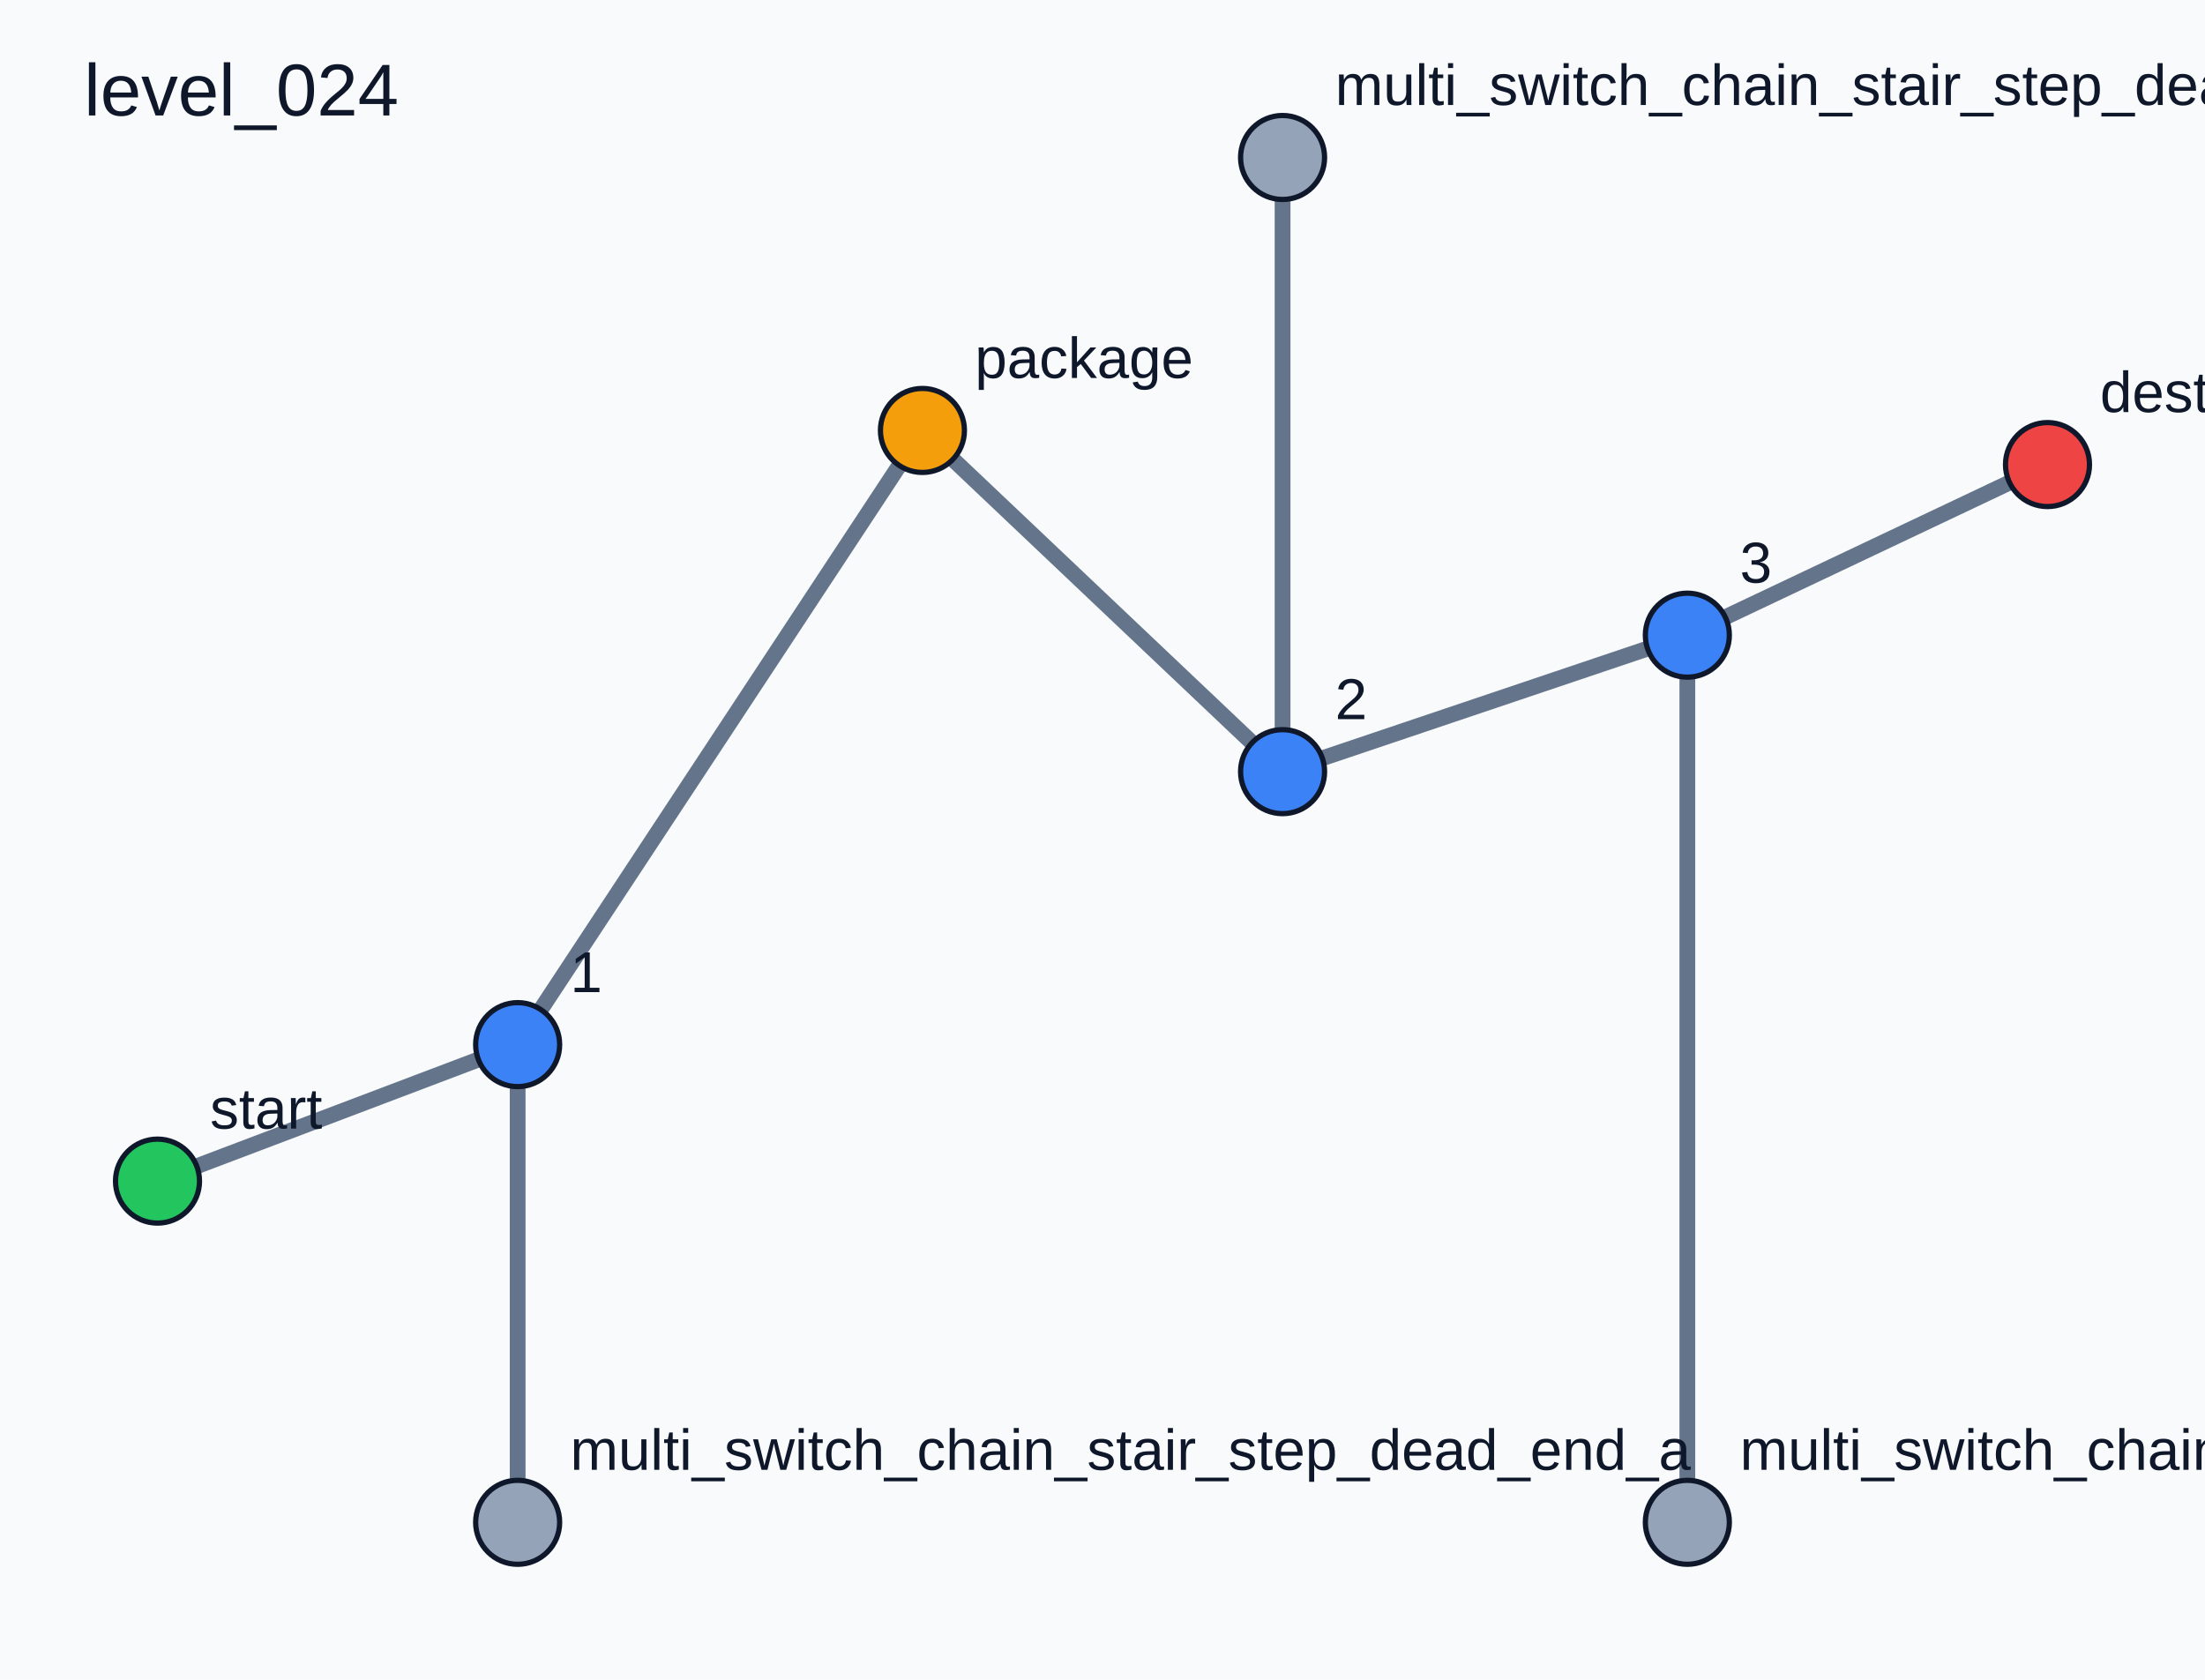
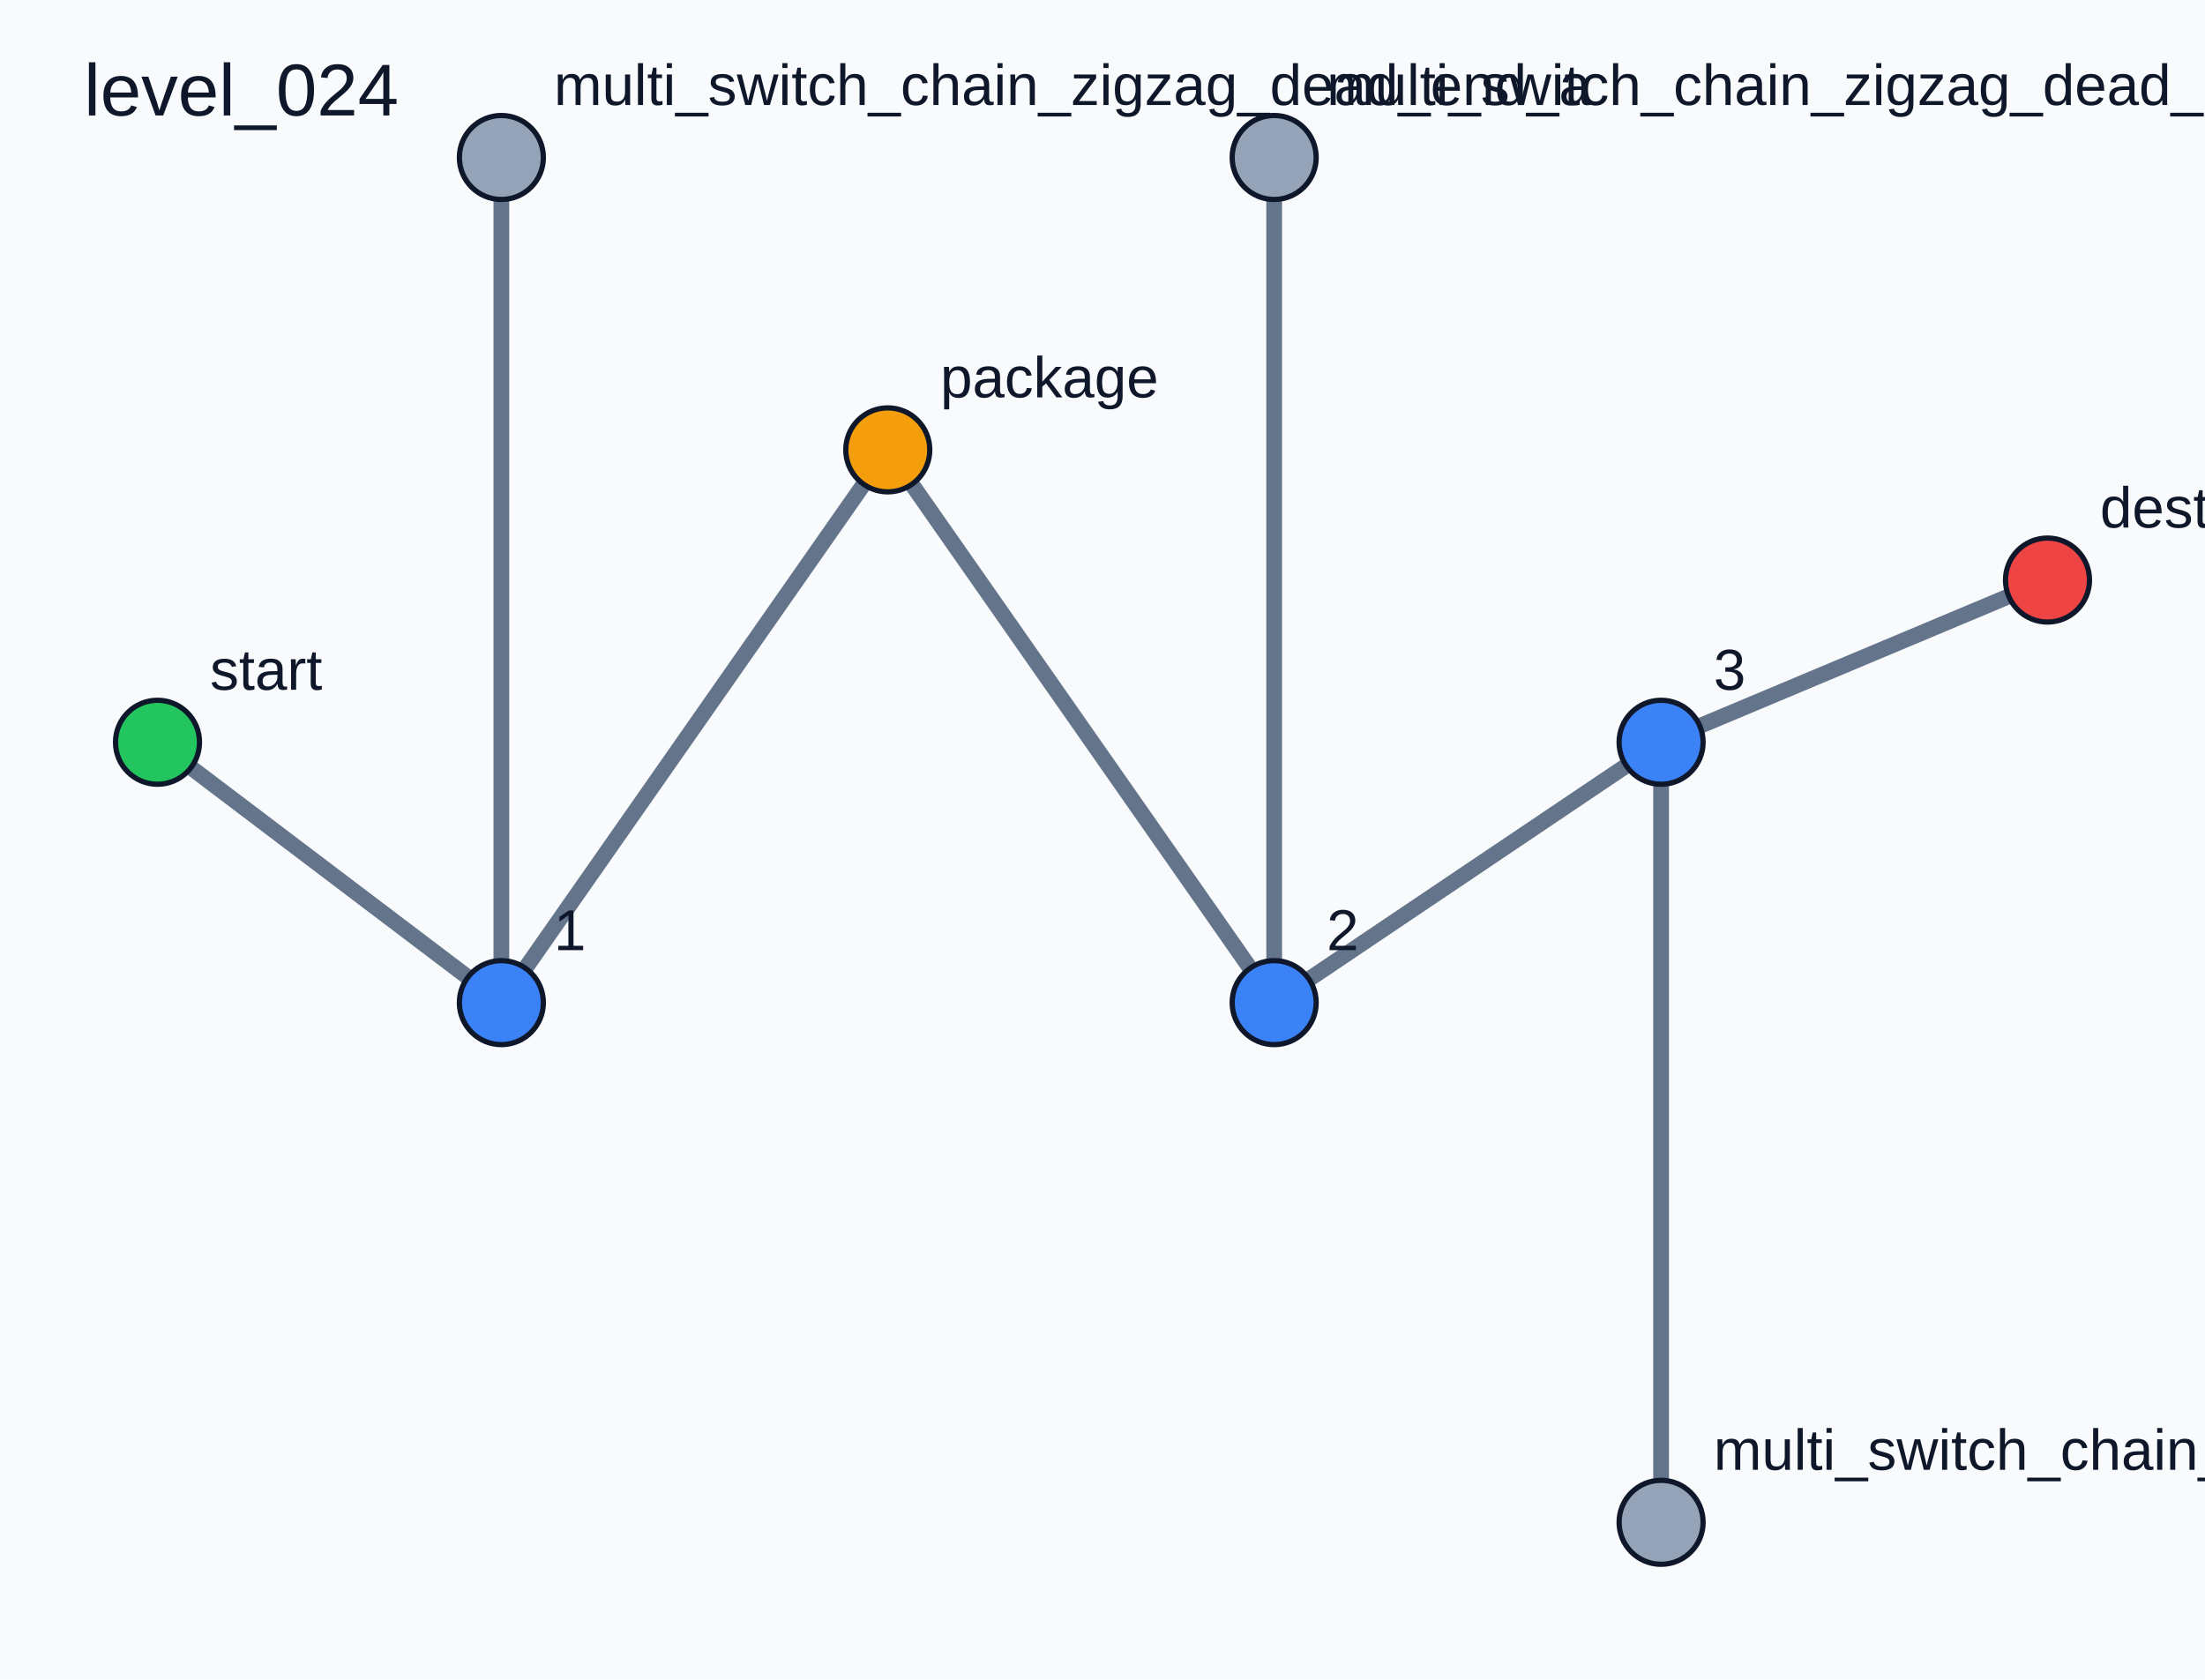
<svg xmlns="http://www.w3.org/2000/svg" width="420" height="320" viewBox="0 0 420 320">
  <rect width="100%" height="100%" fill="#f8fafc" />
  <text x="16" y="22" font-family="Arial" font-size="14" fill="#0f172a">level_024</text>
-   <line x1="30.0" y1="225.0" x2="98.6" y2="199.0" stroke="#64748b" stroke-width="3" />
-   <line x1="98.6" y1="199.0" x2="98.6" y2="290.0" stroke="#64748b" stroke-width="3" />
-   <line x1="98.6" y1="199.0" x2="175.7" y2="82.0" stroke="#64748b" stroke-width="3" />
-   <line x1="175.7" y1="82.0" x2="244.3" y2="147.0" stroke="#64748b" stroke-width="3" />
-   <line x1="244.3" y1="147.0" x2="244.3" y2="30.0" stroke="#64748b" stroke-width="3" />
-   <line x1="244.3" y1="147.0" x2="321.4" y2="121.0" stroke="#64748b" stroke-width="3" />
-   <line x1="321.4" y1="121.0" x2="321.4" y2="290.0" stroke="#64748b" stroke-width="3" />
-   <line x1="321.4" y1="121.0" x2="390.0" y2="88.5" stroke="#64748b" stroke-width="3" />
-   <circle cx="30.0" cy="225.0" r="8" fill="#22c55e" stroke="#0f172a" stroke-width="1" />
-   <text x="40.0" y="215.0" font-family="Arial" font-size="11" fill="#0f172a">start</text>
-   <circle cx="98.6" cy="199.0" r="8" fill="#3b82f6" stroke="#0f172a" stroke-width="1" />
-   <text x="108.6" y="189.0" font-family="Arial" font-size="11" fill="#0f172a">1</text>
-   <circle cx="175.7" cy="82.0" r="8" fill="#f59e0b" stroke="#0f172a" stroke-width="1" />
-   <text x="185.7" y="72.0" font-family="Arial" font-size="11" fill="#0f172a">package</text>
-   <circle cx="244.3" cy="147.0" r="8" fill="#3b82f6" stroke="#0f172a" stroke-width="1" />
-   <text x="254.3" y="137.0" font-family="Arial" font-size="11" fill="#0f172a">2</text>
-   <circle cx="321.4" cy="121.0" r="8" fill="#3b82f6" stroke="#0f172a" stroke-width="1" />
-   <text x="331.4" y="111.0" font-family="Arial" font-size="11" fill="#0f172a">3</text>
-   <circle cx="390.0" cy="88.5" r="8" fill="#ef4444" stroke="#0f172a" stroke-width="1" />
-   <text x="400.0" y="78.5" font-family="Arial" font-size="11" fill="#0f172a">destination</text>
-   <circle cx="98.6" cy="290.0" r="8" fill="#94a3b8" stroke="#0f172a" stroke-width="1" />
-   <text x="108.6" y="280.0" font-family="Arial" font-size="11" fill="#0f172a">multi_switch_chain_stair_step_dead_end_a</text>
-   <circle cx="244.3" cy="30.0" r="8" fill="#94a3b8" stroke="#0f172a" stroke-width="1" />
-   <text x="254.3" y="20.0" font-family="Arial" font-size="11" fill="#0f172a">multi_switch_chain_stair_step_dead_end_b</text>
-   <circle cx="321.4" cy="290.0" r="8" fill="#94a3b8" stroke="#0f172a" stroke-width="1" />
-   <text x="331.4" y="280.0" font-family="Arial" font-size="11" fill="#0f172a">multi_switch_chain_stair_step_dead_end_c</text>
+   <line x1="30.0" y1="141.4" x2="95.5" y2="191.0" stroke="#64748b" stroke-width="3" />
+   <line x1="95.5" y1="191.0" x2="95.5" y2="30.0" stroke="#64748b" stroke-width="3" />
+   <line x1="95.5" y1="191.0" x2="169.1" y2="85.7" stroke="#64748b" stroke-width="3" />
+   <line x1="169.1" y1="85.7" x2="242.7" y2="191.0" stroke="#64748b" stroke-width="3" />
+   <line x1="242.7" y1="191.0" x2="242.7" y2="30.0" stroke="#64748b" stroke-width="3" />
+   <line x1="242.7" y1="191.0" x2="316.4" y2="141.4" stroke="#64748b" stroke-width="3" />
+   <line x1="316.4" y1="141.4" x2="316.4" y2="290.0" stroke="#64748b" stroke-width="3" />
+   <line x1="316.4" y1="141.4" x2="390.0" y2="110.5" stroke="#64748b" stroke-width="3" />
+   <circle cx="30.0" cy="141.4" r="8" fill="#22c55e" stroke="#0f172a" stroke-width="1" />
+   <text x="40.0" y="131.4" font-family="Arial" font-size="11" fill="#0f172a">start</text>
+   <circle cx="95.5" cy="191.0" r="8" fill="#3b82f6" stroke="#0f172a" stroke-width="1" />
+   <text x="105.5" y="181.0" font-family="Arial" font-size="11" fill="#0f172a">1</text>
+   <circle cx="169.1" cy="85.7" r="8" fill="#f59e0b" stroke="#0f172a" stroke-width="1" />
+   <text x="179.1" y="75.7" font-family="Arial" font-size="11" fill="#0f172a">package</text>
+   <circle cx="242.7" cy="191.0" r="8" fill="#3b82f6" stroke="#0f172a" stroke-width="1" />
+   <text x="252.7" y="181.0" font-family="Arial" font-size="11" fill="#0f172a">2</text>
+   <circle cx="316.4" cy="141.4" r="8" fill="#3b82f6" stroke="#0f172a" stroke-width="1" />
+   <text x="326.4" y="131.4" font-family="Arial" font-size="11" fill="#0f172a">3</text>
+   <circle cx="390.0" cy="110.5" r="8" fill="#ef4444" stroke="#0f172a" stroke-width="1" />
+   <text x="400.0" y="100.5" font-family="Arial" font-size="11" fill="#0f172a">destination</text>
+   <circle cx="95.5" cy="30.0" r="8" fill="#94a3b8" stroke="#0f172a" stroke-width="1" />
+   <text x="105.5" y="20.0" font-family="Arial" font-size="11" fill="#0f172a">multi_switch_chain_zigzag_dead_end_a</text>
+   <circle cx="242.7" cy="30.0" r="8" fill="#94a3b8" stroke="#0f172a" stroke-width="1" />
+   <text x="252.7" y="20.0" font-family="Arial" font-size="11" fill="#0f172a">multi_switch_chain_zigzag_dead_end_b</text>
+   <circle cx="316.4" cy="290.0" r="8" fill="#94a3b8" stroke="#0f172a" stroke-width="1" />
+   <text x="326.4" y="280.0" font-family="Arial" font-size="11" fill="#0f172a">multi_switch_chain_zigzag_dead_end_c</text>
</svg>
